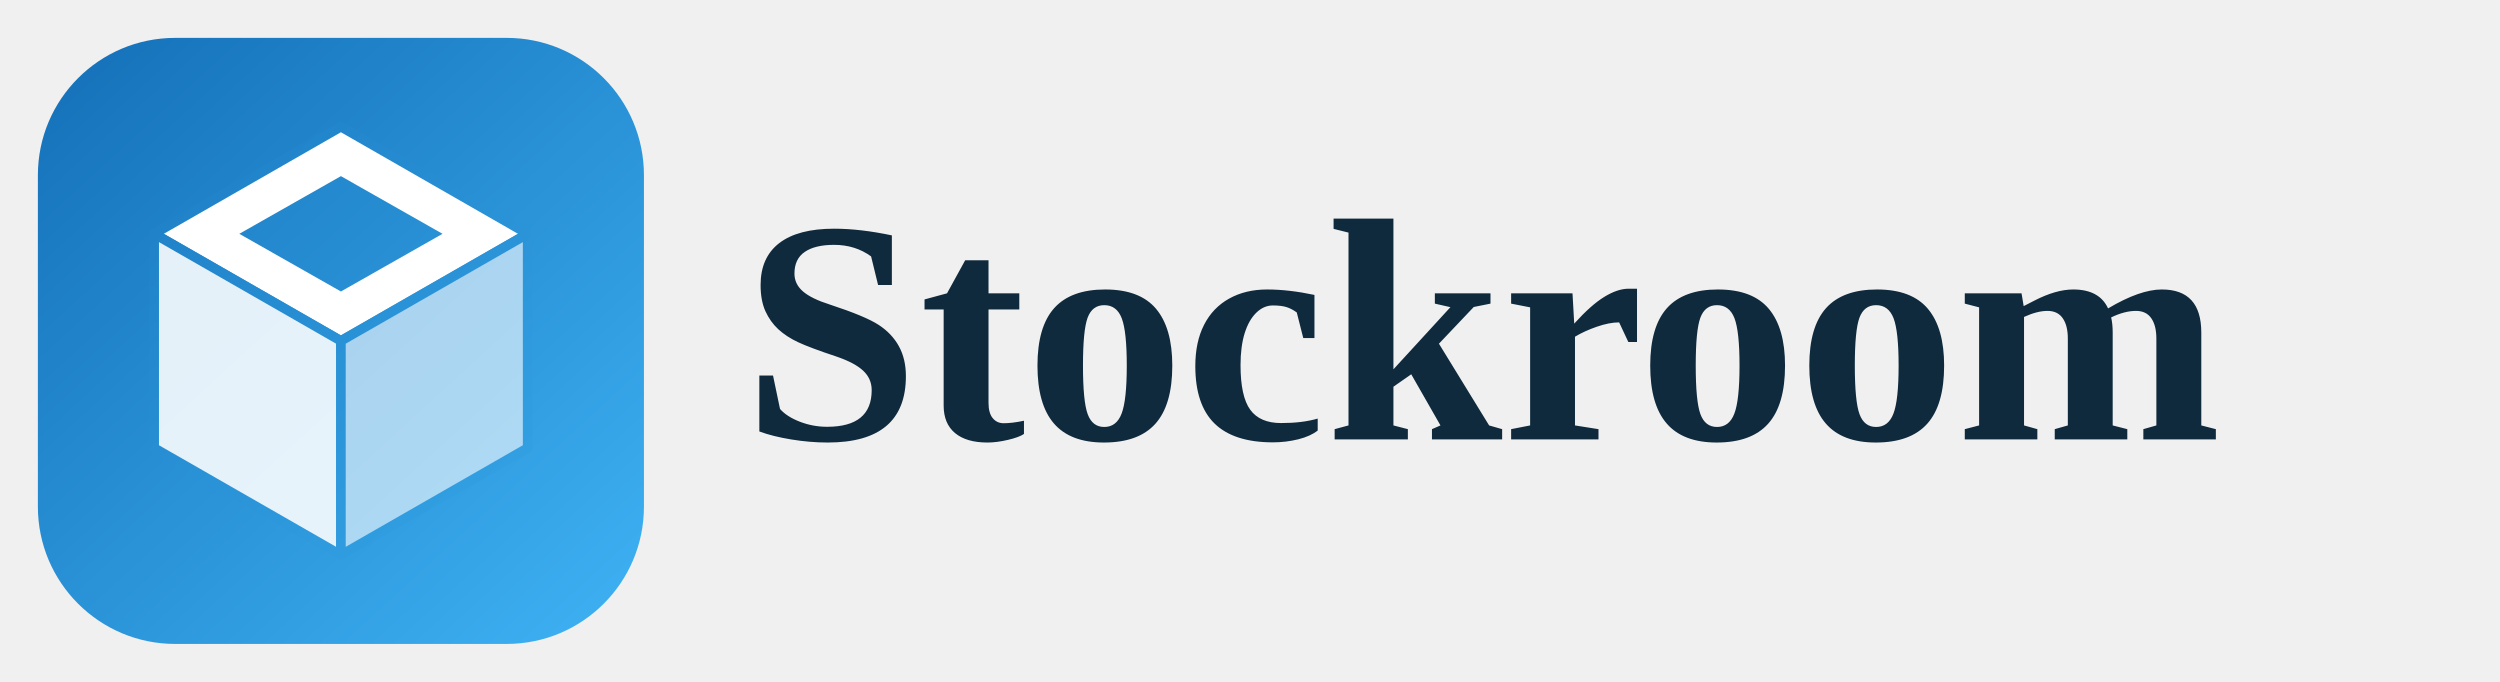
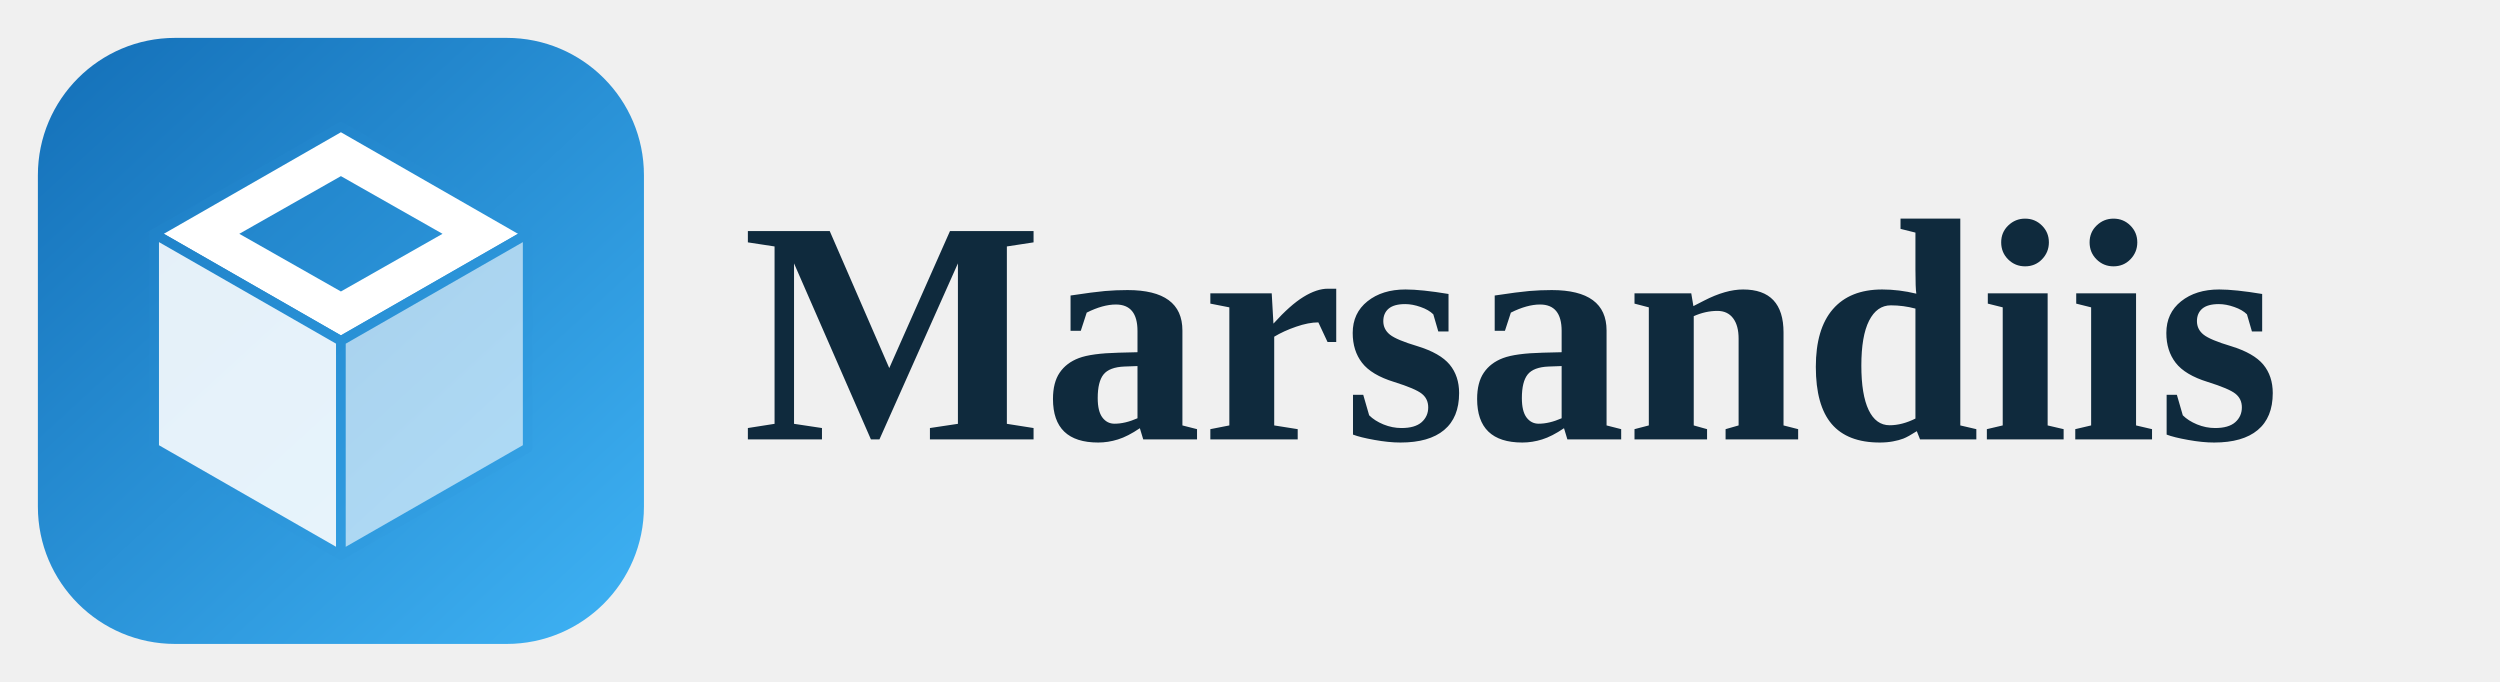
- <svg xmlns="http://www.w3.org/2000/svg" viewBox="0 0 660 180" width="660" height="180" role="img" aria-label="Stockroom">
+ <svg xmlns="http://www.w3.org/2000/svg" viewBox="0 0 660 180" width="660" height="180" role="img" aria-label="Marsandiis">
  <g transform="translate(10 10) scale(0.3125)">
    <defs>
      <linearGradient id="g" gradientUnits="userSpaceOnUse" x1="40" y1="20" x2="480" y2="500">
        <stop offset="0" stop-color="#1673BB" />
        <stop offset="1" stop-color="#3DB0F2" />
      </linearGradient>
    </defs>
    <rect width="512" height="512" rx="116" fill="url(#g)" />
    <g transform="translate(256 256) scale(1.16) translate(-256 -256)">
      <g stroke="url(#g)" stroke-width="7" stroke-linejoin="round">
        <polygon points="256,100 392,178 256,256 120,178" fill="#fff" />
        <polygon points="120,178 256,256 256,412 120,334" fill="#fff" fill-opacity=".88" />
        <polygon points="256,256 392,178 392,334 256,412" fill="#fff" fill-opacity=".6" />
      </g>
      <polygon points="256,136 330,178 256,220 182,178" fill="url(#g)" />
    </g>
  </g>
-   <text x="196" y="116" font-family="Fraunces, Georgia, 'Times New Roman', serif" font-size="84" font-weight="600" fill="#0F2A3D">Stockroom</text>
+   <text x="196" y="116" font-family="Fraunces, Georgia, 'Times New Roman', serif" font-size="84" font-weight="600" fill="#0F2A3D">Marsandiis</text>
</svg>
